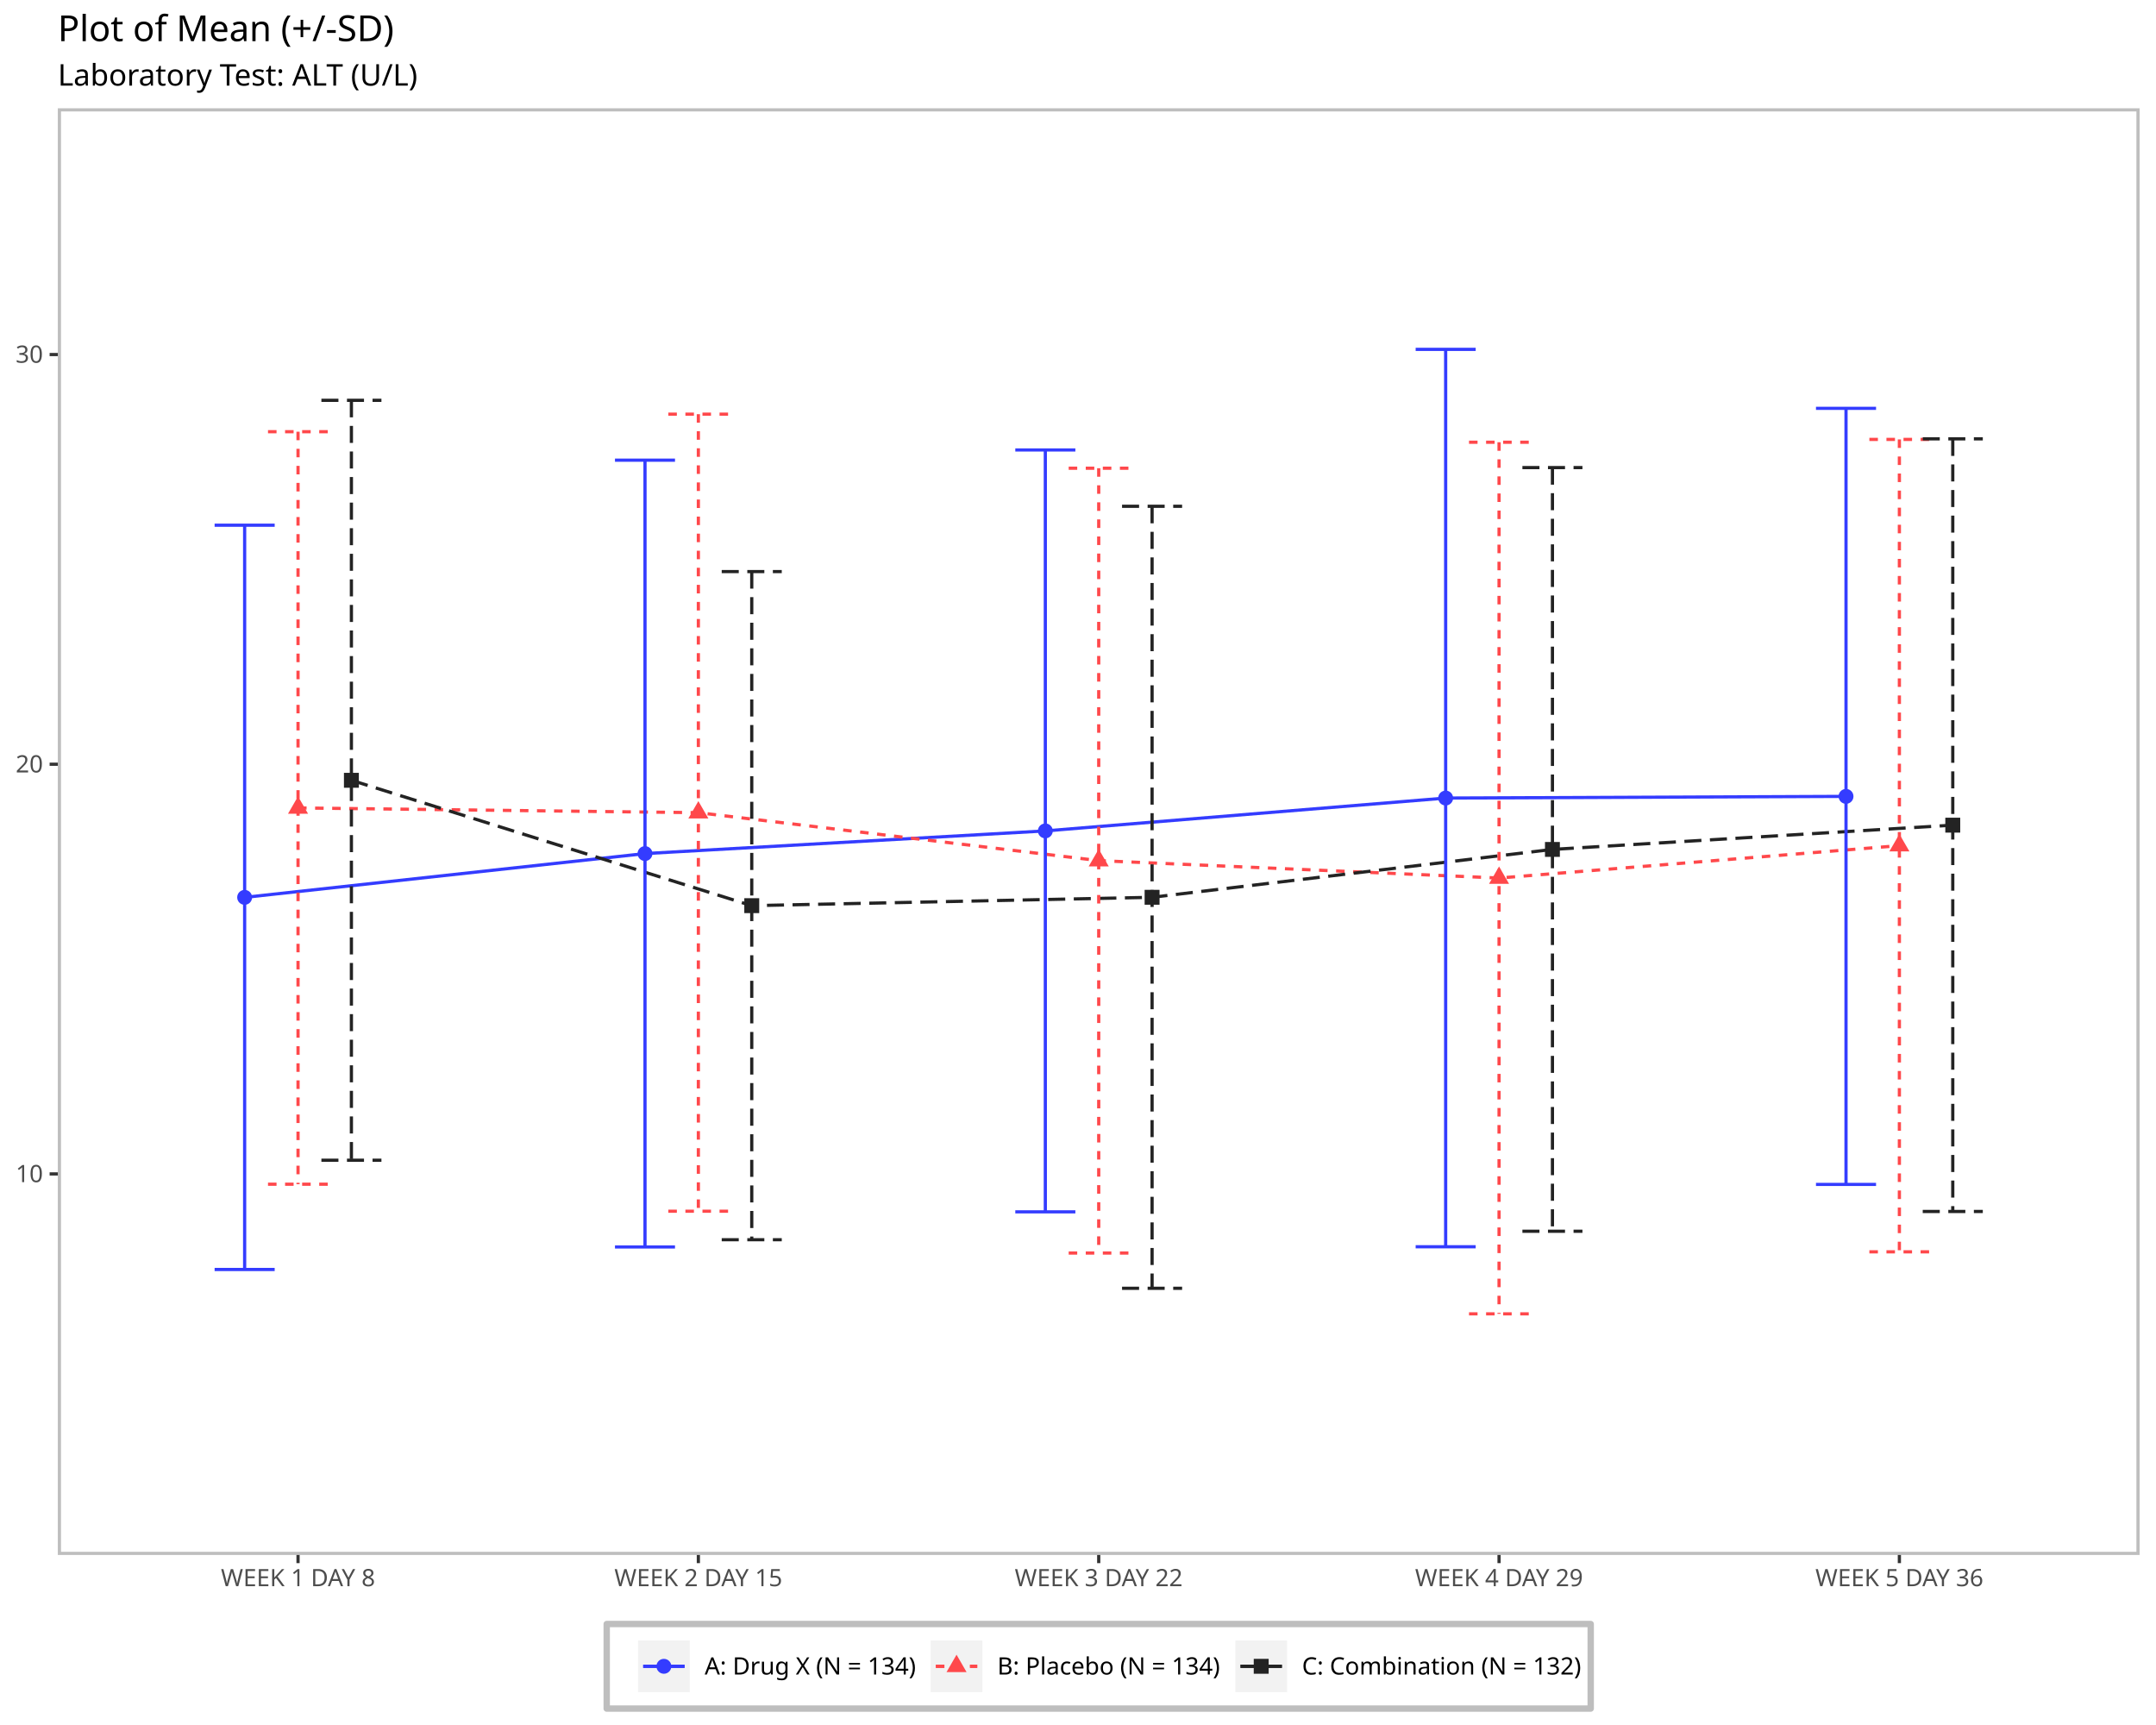
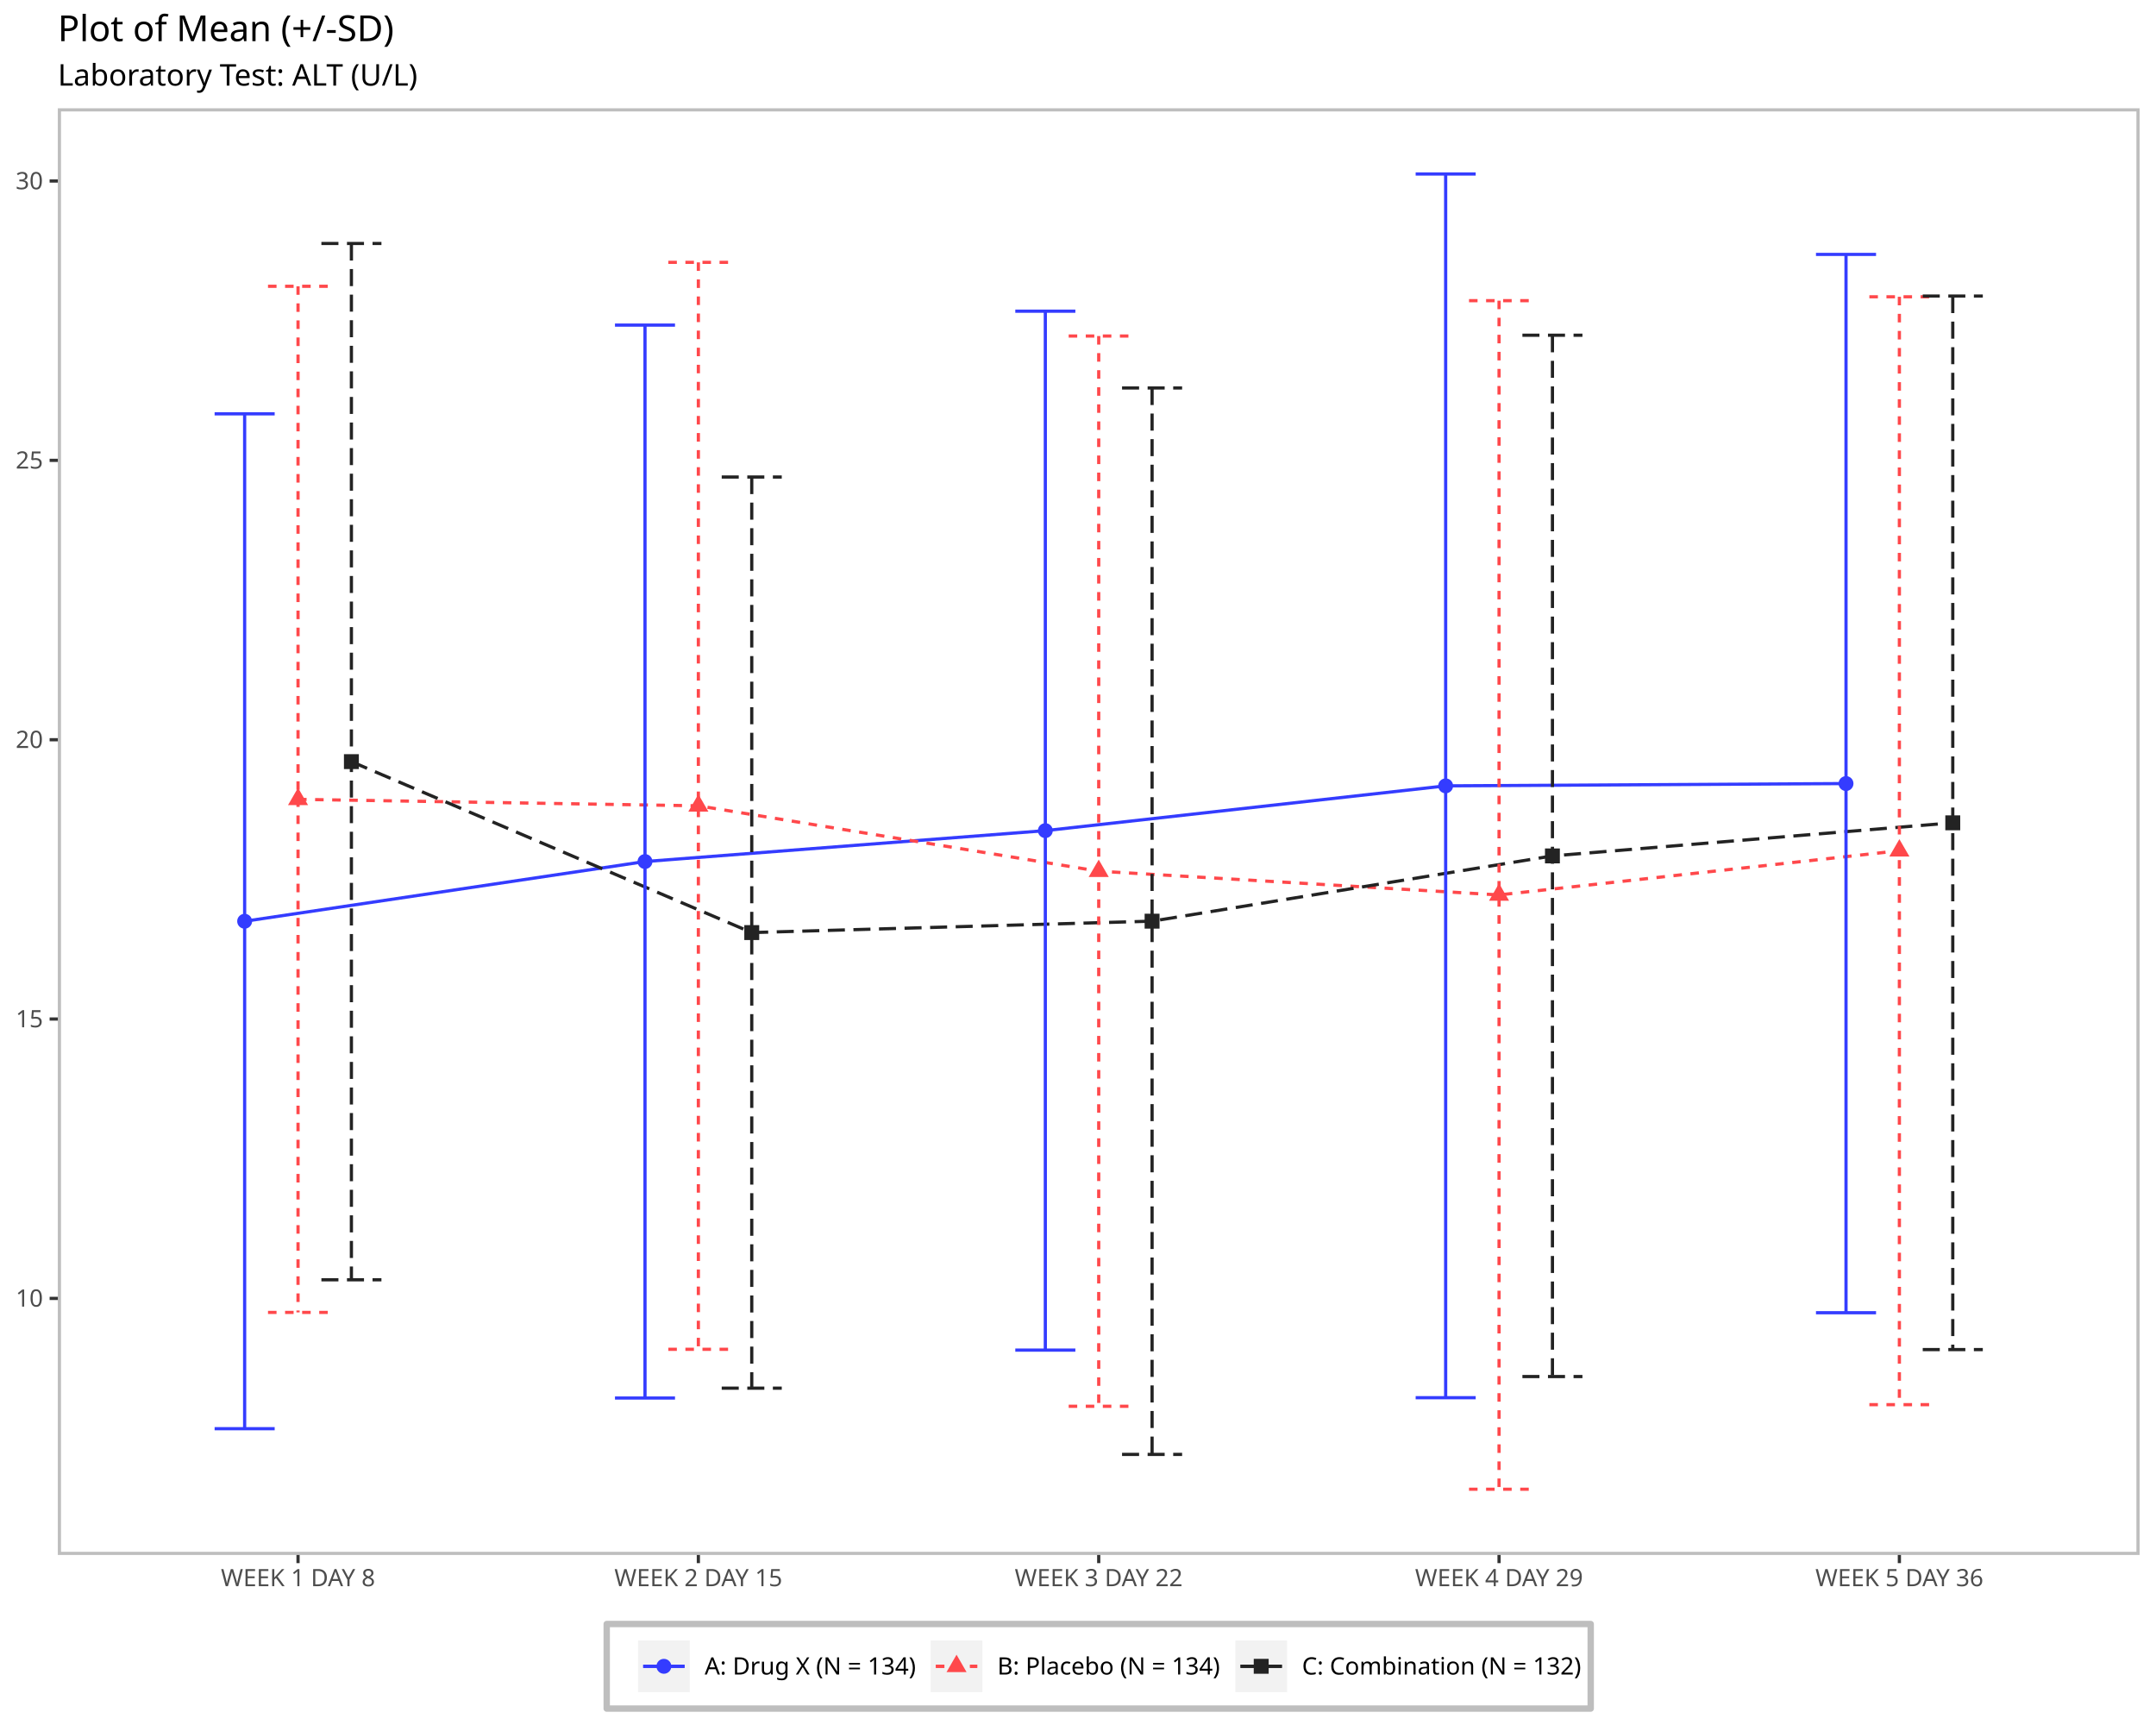
<svg xmlns="http://www.w3.org/2000/svg" class="svglite" data-engine-version="2.0" width="720.00pt" height="576.00pt" viewBox="0 0 720.00 576.00">
  <defs>
    <style type="text/css">
    .svglite line, .svglite polyline, .svglite polygon, .svglite path, .svglite rect, .svglite circle {
      fill: none;
      stroke: #000000;
      stroke-linecap: round;
      stroke-linejoin: round;
      stroke-miterlimit: 10.00;
    }
  </style>
  </defs>
  <rect width="100%" height="100%" style="stroke: none; fill: #FFFFFF;" />
  <defs>
    <clipPath id="cpMC4wMHw3MjAuMDB8MC4wMHw1NzYuMDA=">
      <rect x="0.00" y="0.00" width="720.00" height="576.00" />
    </clipPath>
  </defs>
  <g clip-path="url(#cpMC4wMHw3MjAuMDB8MC4wMHw1NzYuMDA=)">
    <rect x="0.00" y="0.00" width="720.00" height="576.00" style="stroke-width: 1.07; stroke: #FFFFFF; fill: #FFFFFF;" />
  </g>
  <defs>
    <clipPath id="cpMTkuMzF8NzE0LjUyfDM2LjE1fDUxOS4yMg==">
      <rect x="19.31" y="36.15" width="695.21" height="483.08" />
    </clipPath>
  </defs>
  <g clip-path="url(#cpMTkuMzF8NzE0LjUyfDM2LjE1fDUxOS4yMg==)">
-     <circle cx="81.70" cy="299.64" r="2.49" style="stroke-width: 0.71; stroke: none; fill: #343CFF;" />
-     <circle cx="215.40" cy="285.02" r="2.49" style="stroke-width: 0.71; stroke: none; fill: #343CFF;" />
-     <circle cx="349.09" cy="277.45" r="2.49" style="stroke-width: 0.71; stroke: none; fill: #343CFF;" />
-     <circle cx="482.78" cy="266.48" r="2.49" style="stroke-width: 0.71; stroke: none; fill: #343CFF;" />
-     <circle cx="616.48" cy="265.92" r="2.49" style="stroke-width: 0.71; stroke: none; fill: #343CFF;" />
-     <polygon points="99.53,265.91 102.88,271.72 96.18,271.72 " style="stroke-width: 0.71; stroke: none; fill: #FF484B;" />
-     <polygon points="233.22,267.50 236.57,273.30 229.87,273.30 " style="stroke-width: 0.71; stroke: none; fill: #FF484B;" />
-     <polygon points="366.92,283.50 370.27,289.31 363.56,289.31 " style="stroke-width: 0.71; stroke: none; fill: #FF484B;" />
-     <polygon points="500.61,289.32 503.96,295.13 497.26,295.13 " style="stroke-width: 0.71; stroke: none; fill: #FF484B;" />
-     <polygon points="634.30,278.50 637.66,284.30 630.95,284.30 " style="stroke-width: 0.71; stroke: none; fill: #FF484B;" />
-     <polygon points="114.86,263.04 119.84,263.04 119.84,258.06 114.86,258.06 " style="stroke-width: 0.71; stroke: none; fill: #232323;" />
-     <polygon points="248.56,304.90 253.54,304.90 253.54,299.92 248.56,299.92 " style="stroke-width: 0.71; stroke: none; fill: #232323;" />
-     <polygon points="382.25,302.10 387.23,302.10 387.23,297.13 382.25,297.13 " style="stroke-width: 0.71; stroke: none; fill: #232323;" />
-     <polygon points="515.95,286.12 520.92,286.12 520.92,281.15 515.95,281.15 " style="stroke-width: 0.71; stroke: none; fill: #232323;" />
-     <polygon points="649.64,278.02 654.62,278.02 654.62,273.04 649.64,273.04 " style="stroke-width: 0.71; stroke: none; fill: #232323;" />
-     <polyline points="81.70,299.64 215.40,285.02 349.09,277.45 482.78,266.48 616.48,265.92 " style="stroke-width: 1.07; stroke: #343CFF; stroke-linecap: butt;" />
-     <polyline points="99.53,269.78 233.22,271.36 366.92,287.37 500.61,293.19 634.30,282.37 " style="stroke-width: 1.07; stroke: #FF484B; stroke-dasharray: 2.85,2.85; stroke-linecap: butt;" />
-     <polyline points="117.35,260.55 251.05,302.41 384.74,299.62 518.44,283.63 652.13,275.53 " style="stroke-width: 1.07; stroke: #232323; stroke-dasharray: 5.69,2.85; stroke-linecap: butt;" />
-     <polyline points="71.67,175.38 91.73,175.38 " style="stroke-width: 1.07; stroke: #343CFF; stroke-linecap: butt;" />
-     <polyline points="81.70,175.38 81.70,423.90 " style="stroke-width: 1.07; stroke: #343CFF; stroke-linecap: butt;" />
-     <polyline points="71.67,423.90 91.73,423.90 " style="stroke-width: 1.07; stroke: #343CFF; stroke-linecap: butt;" />
-     <polyline points="205.37,153.65 225.42,153.65 " style="stroke-width: 1.07; stroke: #343CFF; stroke-linecap: butt;" />
-     <polyline points="215.40,153.65 215.40,416.38 " style="stroke-width: 1.07; stroke: #343CFF; stroke-linecap: butt;" />
-     <polyline points="205.37,416.38 225.42,416.38 " style="stroke-width: 1.07; stroke: #343CFF; stroke-linecap: butt;" />
-     <polyline points="339.06,150.25 359.12,150.25 " style="stroke-width: 1.07; stroke: #343CFF; stroke-linecap: butt;" />
-     <polyline points="349.09,150.25 349.09,404.65 " style="stroke-width: 1.07; stroke: #343CFF; stroke-linecap: butt;" />
-     <polyline points="339.06,404.65 359.12,404.65 " style="stroke-width: 1.07; stroke: #343CFF; stroke-linecap: butt;" />
-     <polyline points="472.76,116.66 492.81,116.66 " style="stroke-width: 1.07; stroke: #343CFF; stroke-linecap: butt;" />
-     <polyline points="482.78,116.66 482.78,416.31 " style="stroke-width: 1.07; stroke: #343CFF; stroke-linecap: butt;" />
-     <polyline points="472.76,416.31 492.81,416.31 " style="stroke-width: 1.07; stroke: #343CFF; stroke-linecap: butt;" />
-     <polyline points="606.45,136.35 626.51,136.35 " style="stroke-width: 1.07; stroke: #343CFF; stroke-linecap: butt;" />
-     <polyline points="616.48,136.35 616.48,395.49 " style="stroke-width: 1.07; stroke: #343CFF; stroke-linecap: butt;" />
-     <polyline points="606.45,395.49 626.51,395.49 " style="stroke-width: 1.07; stroke: #343CFF; stroke-linecap: butt;" />
-     <polyline points="89.50,144.15 109.55,144.15 " style="stroke-width: 1.07; stroke: #FF484B; stroke-dasharray: 2.85,2.85; stroke-linecap: butt;" />
-     <polyline points="99.53,144.15 99.53,395.42 " style="stroke-width: 1.07; stroke: #FF484B; stroke-dasharray: 2.85,2.85; stroke-linecap: butt;" />
-     <polyline points="89.50,395.42 109.55,395.42 " style="stroke-width: 1.07; stroke: #FF484B; stroke-dasharray: 2.85,2.85; stroke-linecap: butt;" />
-     <polyline points="223.19,138.29 243.25,138.29 " style="stroke-width: 1.07; stroke: #FF484B; stroke-dasharray: 2.85,2.85; stroke-linecap: butt;" />
-     <polyline points="233.22,138.29 233.22,404.44 " style="stroke-width: 1.07; stroke: #FF484B; stroke-dasharray: 2.85,2.85; stroke-linecap: butt;" />
-     <polyline points="223.19,404.44 243.25,404.44 " style="stroke-width: 1.07; stroke: #FF484B; stroke-dasharray: 2.85,2.85; stroke-linecap: butt;" />
-     <polyline points="356.89,156.34 376.94,156.34 " style="stroke-width: 1.07; stroke: #FF484B; stroke-dasharray: 2.85,2.85; stroke-linecap: butt;" />
-     <polyline points="366.92,156.34 366.92,418.41 " style="stroke-width: 1.07; stroke: #FF484B; stroke-dasharray: 2.85,2.85; stroke-linecap: butt;" />
-     <polyline points="356.89,418.41 376.94,418.41 " style="stroke-width: 1.07; stroke: #FF484B; stroke-dasharray: 2.85,2.85; stroke-linecap: butt;" />
-     <polyline points="490.58,147.67 510.64,147.67 " style="stroke-width: 1.07; stroke: #FF484B; stroke-dasharray: 2.85,2.85; stroke-linecap: butt;" />
-     <polyline points="500.61,147.67 500.61,438.71 " style="stroke-width: 1.07; stroke: #FF484B; stroke-dasharray: 2.85,2.85; stroke-linecap: butt;" />
-     <polyline points="490.58,438.71 510.64,438.71 " style="stroke-width: 1.07; stroke: #FF484B; stroke-dasharray: 2.85,2.85; stroke-linecap: butt;" />
-     <polyline points="624.28,146.72 644.33,146.72 " style="stroke-width: 1.07; stroke: #FF484B; stroke-dasharray: 2.85,2.85; stroke-linecap: butt;" />
-     <polyline points="634.30,146.72 634.30,418.01 " style="stroke-width: 1.07; stroke: #FF484B; stroke-dasharray: 2.85,2.85; stroke-linecap: butt;" />
-     <polyline points="624.28,418.01 644.33,418.01 " style="stroke-width: 1.07; stroke: #FF484B; stroke-dasharray: 2.85,2.85; stroke-linecap: butt;" />
-     <polyline points="107.33,133.67 127.38,133.67 " style="stroke-width: 1.07; stroke: #232323; stroke-dasharray: 5.69,2.85; stroke-linecap: butt;" />
-     <polyline points="117.35,133.67 117.35,387.42 " style="stroke-width: 1.07; stroke: #232323; stroke-dasharray: 5.69,2.85; stroke-linecap: butt;" />
-     <polyline points="107.33,387.42 127.38,387.42 " style="stroke-width: 1.07; stroke: #232323; stroke-dasharray: 5.69,2.85; stroke-linecap: butt;" />
-     <polyline points="241.02,190.86 261.07,190.86 " style="stroke-width: 1.07; stroke: #232323; stroke-dasharray: 5.69,2.85; stroke-linecap: butt;" />
-     <polyline points="251.05,190.86 251.05,413.96 " style="stroke-width: 1.07; stroke: #232323; stroke-dasharray: 5.69,2.85; stroke-linecap: butt;" />
-     <polyline points="241.02,413.96 261.07,413.96 " style="stroke-width: 1.07; stroke: #232323; stroke-dasharray: 5.69,2.85; stroke-linecap: butt;" />
-     <polyline points="374.71,169.05 394.77,169.05 " style="stroke-width: 1.07; stroke: #232323; stroke-dasharray: 5.69,2.85; stroke-linecap: butt;" />
-     <polyline points="384.74,169.05 384.74,430.18 " style="stroke-width: 1.07; stroke: #232323; stroke-dasharray: 5.69,2.85; stroke-linecap: butt;" />
-     <polyline points="374.71,430.18 394.77,430.18 " style="stroke-width: 1.07; stroke: #232323; stroke-dasharray: 5.69,2.85; stroke-linecap: butt;" />
-     <polyline points="508.41,156.14 528.46,156.14 " style="stroke-width: 1.07; stroke: #232323; stroke-dasharray: 5.69,2.85; stroke-linecap: butt;" />
-     <polyline points="518.44,156.14 518.44,411.13 " style="stroke-width: 1.07; stroke: #232323; stroke-dasharray: 5.69,2.85; stroke-linecap: butt;" />
-     <polyline points="508.41,411.13 528.46,411.13 " style="stroke-width: 1.07; stroke: #232323; stroke-dasharray: 5.69,2.85; stroke-linecap: butt;" />
-     <polyline points="642.10,146.54 662.16,146.54 " style="stroke-width: 1.07; stroke: #232323; stroke-dasharray: 5.69,2.85; stroke-linecap: butt;" />
-     <polyline points="652.13,146.54 652.13,404.53 " style="stroke-width: 1.07; stroke: #232323; stroke-dasharray: 5.69,2.85; stroke-linecap: butt;" />
-     <polyline points="642.10,404.53 662.16,404.53 " style="stroke-width: 1.07; stroke: #232323; stroke-dasharray: 5.69,2.85; stroke-linecap: butt;" />
+     <circle cx="81.70" cy="307.62" r="2.49" style="stroke-width: 0.71; stroke: none; fill: #343CFF;" />
+     <circle cx="215.40" cy="287.68" r="2.49" style="stroke-width: 0.71; stroke: none; fill: #343CFF;" />
+     <circle cx="349.09" cy="277.36" r="2.49" style="stroke-width: 0.71; stroke: none; fill: #343CFF;" />
+     <circle cx="482.78" cy="262.41" r="2.49" style="stroke-width: 0.71; stroke: none; fill: #343CFF;" />
+     <circle cx="616.48" cy="261.64" r="2.49" style="stroke-width: 0.71; stroke: none; fill: #343CFF;" />
+     <polygon points="99.53,263.04 102.88,268.84 96.18,268.84 " style="stroke-width: 0.71; stroke: none; fill: #FF484B;" />
+     <polygon points="233.22,265.20 236.57,271.00 229.87,271.00 " style="stroke-width: 0.71; stroke: none; fill: #FF484B;" />
+     <polygon points="366.92,287.03 370.27,292.83 363.56,292.83 " style="stroke-width: 0.71; stroke: none; fill: #FF484B;" />
+     <polygon points="500.61,294.96 503.96,300.76 497.26,300.76 " style="stroke-width: 0.71; stroke: none; fill: #FF484B;" />
+     <polygon points="634.30,280.20 637.66,286.00 630.95,286.00 " style="stroke-width: 0.71; stroke: none; fill: #FF484B;" />
+     <polygon points="114.86,256.80 119.84,256.80 119.84,251.83 114.86,251.83 " style="stroke-width: 0.71; stroke: none; fill: #232323;" />
+     <polygon points="248.56,313.89 253.54,313.89 253.54,308.91 248.56,308.91 " style="stroke-width: 0.71; stroke: none; fill: #232323;" />
+     <polygon points="382.25,310.08 387.23,310.08 387.23,305.10 382.25,305.10 " style="stroke-width: 0.71; stroke: none; fill: #232323;" />
+     <polygon points="515.95,288.29 520.92,288.29 520.92,283.31 515.95,283.31 " style="stroke-width: 0.71; stroke: none; fill: #232323;" />
+     <polygon points="649.64,277.24 654.62,277.24 654.62,272.26 649.64,272.26 " style="stroke-width: 0.71; stroke: none; fill: #232323;" />
+     <polyline points="81.70,307.62 215.40,287.68 349.09,277.36 482.78,262.41 616.48,261.64 " style="stroke-width: 1.07; stroke: #343CFF; stroke-linecap: butt;" />
+     <polyline points="99.53,266.91 233.22,269.07 366.92,290.90 500.61,298.83 634.30,284.07 " style="stroke-width: 1.07; stroke: #FF484B; stroke-dasharray: 2.85,2.85; stroke-linecap: butt;" />
+     <polyline points="117.35,254.32 251.05,311.40 384.74,307.59 518.44,285.80 652.13,274.75 " style="stroke-width: 1.07; stroke: #232323; stroke-dasharray: 5.69,2.85; stroke-linecap: butt;" />
+     <polyline points="71.67,138.18 91.73,138.18 " style="stroke-width: 1.07; stroke: #343CFF; stroke-linecap: butt;" />
+     <polyline points="81.70,138.18 81.70,477.06 " style="stroke-width: 1.07; stroke: #343CFF; stroke-linecap: butt;" />
+     <polyline points="71.67,477.06 91.73,477.06 " style="stroke-width: 1.07; stroke: #343CFF; stroke-linecap: butt;" />
+     <polyline points="205.37,108.55 225.42,108.55 " style="stroke-width: 1.07; stroke: #343CFF; stroke-linecap: butt;" />
+     <polyline points="215.40,108.55 215.40,466.82 " style="stroke-width: 1.07; stroke: #343CFF; stroke-linecap: butt;" />
+     <polyline points="205.37,466.82 225.42,466.82 " style="stroke-width: 1.07; stroke: #343CFF; stroke-linecap: butt;" />
+     <polyline points="339.06,103.91 359.12,103.91 " style="stroke-width: 1.07; stroke: #343CFF; stroke-linecap: butt;" />
+     <polyline points="349.09,103.91 349.09,450.82 " style="stroke-width: 1.07; stroke: #343CFF; stroke-linecap: butt;" />
+     <polyline points="339.06,450.82 359.12,450.82 " style="stroke-width: 1.07; stroke: #343CFF; stroke-linecap: butt;" />
+     <polyline points="472.76,58.10 492.81,58.10 " style="stroke-width: 1.07; stroke: #343CFF; stroke-linecap: butt;" />
+     <polyline points="482.78,58.10 482.78,466.72 " style="stroke-width: 1.07; stroke: #343CFF; stroke-linecap: butt;" />
+     <polyline points="472.76,466.72 492.81,466.72 " style="stroke-width: 1.07; stroke: #343CFF; stroke-linecap: butt;" />
+     <polyline points="606.45,84.95 626.51,84.95 " style="stroke-width: 1.07; stroke: #343CFF; stroke-linecap: butt;" />
+     <polyline points="616.48,84.95 616.48,438.33 " style="stroke-width: 1.07; stroke: #343CFF; stroke-linecap: butt;" />
+     <polyline points="606.45,438.33 626.51,438.33 " style="stroke-width: 1.07; stroke: #343CFF; stroke-linecap: butt;" />
+     <polyline points="89.50,95.59 109.55,95.59 " style="stroke-width: 1.07; stroke: #FF484B; stroke-dasharray: 2.85,2.85; stroke-linecap: butt;" />
+     <polyline points="99.53,95.59 99.53,438.23 " style="stroke-width: 1.07; stroke: #FF484B; stroke-dasharray: 2.85,2.85; stroke-linecap: butt;" />
+     <polyline points="89.50,438.23 109.55,438.23 " style="stroke-width: 1.07; stroke: #FF484B; stroke-dasharray: 2.85,2.85; stroke-linecap: butt;" />
+     <polyline points="223.19,87.60 243.25,87.60 " style="stroke-width: 1.07; stroke: #FF484B; stroke-dasharray: 2.85,2.85; stroke-linecap: butt;" />
+     <polyline points="233.22,87.60 233.22,450.54 " style="stroke-width: 1.07; stroke: #FF484B; stroke-dasharray: 2.85,2.85; stroke-linecap: butt;" />
+     <polyline points="223.19,450.54 243.25,450.54 " style="stroke-width: 1.07; stroke: #FF484B; stroke-dasharray: 2.85,2.85; stroke-linecap: butt;" />
+     <polyline points="356.89,112.21 376.94,112.21 " style="stroke-width: 1.07; stroke: #FF484B; stroke-dasharray: 2.85,2.85; stroke-linecap: butt;" />
+     <polyline points="366.92,112.21 366.92,469.58 " style="stroke-width: 1.07; stroke: #FF484B; stroke-dasharray: 2.85,2.85; stroke-linecap: butt;" />
+     <polyline points="356.89,469.58 376.94,469.58 " style="stroke-width: 1.07; stroke: #FF484B; stroke-dasharray: 2.85,2.85; stroke-linecap: butt;" />
+     <polyline points="490.58,100.39 510.64,100.39 " style="stroke-width: 1.07; stroke: #FF484B; stroke-dasharray: 2.85,2.85; stroke-linecap: butt;" />
+     <polyline points="500.61,100.39 500.61,497.27 " style="stroke-width: 1.07; stroke: #FF484B; stroke-dasharray: 2.85,2.85; stroke-linecap: butt;" />
+     <polyline points="490.58,497.27 510.64,497.27 " style="stroke-width: 1.07; stroke: #FF484B; stroke-dasharray: 2.85,2.85; stroke-linecap: butt;" />
+     <polyline points="624.28,99.10 644.33,99.10 " style="stroke-width: 1.07; stroke: #FF484B; stroke-dasharray: 2.85,2.85; stroke-linecap: butt;" />
+     <polyline points="634.30,99.10 634.30,469.04 " style="stroke-width: 1.07; stroke: #FF484B; stroke-dasharray: 2.85,2.85; stroke-linecap: butt;" />
+     <polyline points="624.28,469.04 644.33,469.04 " style="stroke-width: 1.07; stroke: #FF484B; stroke-dasharray: 2.85,2.85; stroke-linecap: butt;" />
+     <polyline points="107.33,81.30 127.38,81.30 " style="stroke-width: 1.07; stroke: #232323; stroke-dasharray: 5.69,2.85; stroke-linecap: butt;" />
+     <polyline points="117.35,81.30 117.35,427.33 " style="stroke-width: 1.07; stroke: #232323; stroke-dasharray: 5.69,2.85; stroke-linecap: butt;" />
+     <polyline points="107.33,427.33 127.38,427.33 " style="stroke-width: 1.07; stroke: #232323; stroke-dasharray: 5.69,2.85; stroke-linecap: butt;" />
+     <polyline points="241.02,159.29 261.07,159.29 " style="stroke-width: 1.07; stroke: #232323; stroke-dasharray: 5.69,2.85; stroke-linecap: butt;" />
+     <polyline points="251.05,159.29 251.05,463.52 " style="stroke-width: 1.07; stroke: #232323; stroke-dasharray: 5.69,2.85; stroke-linecap: butt;" />
+     <polyline points="241.02,463.52 261.07,463.52 " style="stroke-width: 1.07; stroke: #232323; stroke-dasharray: 5.69,2.85; stroke-linecap: butt;" />
+     <polyline points="374.71,129.55 394.77,129.55 " style="stroke-width: 1.07; stroke: #232323; stroke-dasharray: 5.69,2.85; stroke-linecap: butt;" />
+     <polyline points="384.74,129.55 384.74,485.64 " style="stroke-width: 1.07; stroke: #232323; stroke-dasharray: 5.69,2.85; stroke-linecap: butt;" />
+     <polyline points="374.71,485.64 394.77,485.64 " style="stroke-width: 1.07; stroke: #232323; stroke-dasharray: 5.69,2.85; stroke-linecap: butt;" />
+     <polyline points="508.41,111.94 528.46,111.94 " style="stroke-width: 1.07; stroke: #232323; stroke-dasharray: 5.69,2.85; stroke-linecap: butt;" />
+     <polyline points="518.44,111.94 518.44,459.65 " style="stroke-width: 1.07; stroke: #232323; stroke-dasharray: 5.69,2.85; stroke-linecap: butt;" />
+     <polyline points="508.41,459.65 528.46,459.65 " style="stroke-width: 1.07; stroke: #232323; stroke-dasharray: 5.69,2.85; stroke-linecap: butt;" />
+     <polyline points="642.10,98.85 662.16,98.85 " style="stroke-width: 1.07; stroke: #232323; stroke-dasharray: 5.69,2.85; stroke-linecap: butt;" />
+     <polyline points="652.13,98.85 652.13,450.65 " style="stroke-width: 1.07; stroke: #232323; stroke-dasharray: 5.69,2.85; stroke-linecap: butt;" />
+     <polyline points="642.10,450.65 662.16,450.65 " style="stroke-width: 1.07; stroke: #232323; stroke-dasharray: 5.69,2.85; stroke-linecap: butt;" />
    <rect x="19.31" y="36.15" width="695.21" height="483.08" style="stroke-width: 2.13; stroke: #BEBEBE;" />
  </g>
  <g clip-path="url(#cpMC4wMHw3MjAuMDB8MC4wMHw1NzYuMDA=)">
-     <text x="14.38" y="394.74" text-anchor="end" style="font-size: 8.00px; fill: #4D4D4D; font-family: sans;" textLength="8.90px" lengthAdjust="spacingAndGlyphs">10</text>
-     <text x="14.38" y="257.93" text-anchor="end" style="font-size: 8.00px; fill: #4D4D4D; font-family: sans;" textLength="8.90px" lengthAdjust="spacingAndGlyphs">20</text>
-     <text x="14.38" y="121.13" text-anchor="end" style="font-size: 8.00px; fill: #4D4D4D; font-family: sans;" textLength="8.90px" lengthAdjust="spacingAndGlyphs">30</text>
-     <polyline points="16.57,391.99 19.31,391.99 " style="stroke-width: 1.07; stroke: #333333; stroke-linecap: butt;" />
-     <polyline points="16.57,255.18 19.31,255.18 " style="stroke-width: 1.07; stroke: #333333; stroke-linecap: butt;" />
-     <polyline points="16.57,118.38 19.31,118.38 " style="stroke-width: 1.07; stroke: #333333; stroke-linecap: butt;" />
+     <text x="14.38" y="436.30" text-anchor="end" style="font-size: 8.00px; fill: #4D4D4D; font-family: sans;" textLength="8.90px" lengthAdjust="spacingAndGlyphs">10</text>
+     <text x="14.38" y="343.03" text-anchor="end" style="font-size: 8.00px; fill: #4D4D4D; font-family: sans;" textLength="8.90px" lengthAdjust="spacingAndGlyphs">15</text>
+     <text x="14.38" y="249.75" text-anchor="end" style="font-size: 8.00px; fill: #4D4D4D; font-family: sans;" textLength="8.90px" lengthAdjust="spacingAndGlyphs">20</text>
+     <text x="14.38" y="156.47" text-anchor="end" style="font-size: 8.00px; fill: #4D4D4D; font-family: sans;" textLength="8.90px" lengthAdjust="spacingAndGlyphs">25</text>
+     <text x="14.38" y="63.20" text-anchor="end" style="font-size: 8.00px; fill: #4D4D4D; font-family: sans;" textLength="8.90px" lengthAdjust="spacingAndGlyphs">30</text>
+     <polyline points="16.57,433.55 19.31,433.55 " style="stroke-width: 1.07; stroke: #333333; stroke-linecap: butt;" />
+     <polyline points="16.57,340.27 19.31,340.27 " style="stroke-width: 1.07; stroke: #333333; stroke-linecap: butt;" />
+     <polyline points="16.57,247.00 19.31,247.00 " style="stroke-width: 1.07; stroke: #333333; stroke-linecap: butt;" />
+     <polyline points="16.57,153.72 19.31,153.72 " style="stroke-width: 1.07; stroke: #333333; stroke-linecap: butt;" />
+     <polyline points="16.57,60.44 19.31,60.44 " style="stroke-width: 1.07; stroke: #333333; stroke-linecap: butt;" />
    <polyline points="99.53,521.96 99.53,519.22 " style="stroke-width: 1.07; stroke: #333333; stroke-linecap: butt;" />
    <polyline points="233.22,521.96 233.22,519.22 " style="stroke-width: 1.07; stroke: #333333; stroke-linecap: butt;" />
    <polyline points="366.92,521.96 366.92,519.22 " style="stroke-width: 1.07; stroke: #333333; stroke-linecap: butt;" />
    <polyline points="500.61,521.96 500.61,519.22 " style="stroke-width: 1.07; stroke: #333333; stroke-linecap: butt;" />
    <polyline points="634.30,521.96 634.30,519.22 " style="stroke-width: 1.07; stroke: #333333; stroke-linecap: butt;" />
    <text x="99.53" y="529.66" text-anchor="middle" style="font-size: 8.00px; fill: #4D4D4D; font-family: sans;" textLength="55.58px" lengthAdjust="spacingAndGlyphs">WEEK 1 DAY 8</text>
    <text x="233.22" y="529.66" text-anchor="middle" style="font-size: 8.00px; fill: #4D4D4D; font-family: sans;" textLength="60.03px" lengthAdjust="spacingAndGlyphs">WEEK 2 DAY 15</text>
    <text x="366.92" y="529.66" text-anchor="middle" style="font-size: 8.00px; fill: #4D4D4D; font-family: sans;" textLength="60.03px" lengthAdjust="spacingAndGlyphs">WEEK 3 DAY 22</text>
    <text x="500.61" y="529.66" text-anchor="middle" style="font-size: 8.00px; fill: #4D4D4D; font-family: sans;" textLength="60.03px" lengthAdjust="spacingAndGlyphs">WEEK 4 DAY 29</text>
    <text x="634.30" y="529.66" text-anchor="middle" style="font-size: 8.00px; fill: #4D4D4D; font-family: sans;" textLength="60.03px" lengthAdjust="spacingAndGlyphs">WEEK 5 DAY 36</text>
    <rect x="202.61" y="542.28" width="328.61" height="28.24" style="stroke-width: 2.13; stroke: #BEBEBE;" />
    <rect x="213.07" y="547.76" width="17.28" height="17.28" style="stroke-width: 1.07; stroke: none; fill: #F2F2F2;" />
    <circle cx="221.71" cy="556.40" r="2.49" style="stroke-width: 0.71; stroke: none; fill: #343CFF;" />
    <line x1="214.80" y1="556.40" x2="228.62" y2="556.40" style="stroke-width: 1.07; stroke: #343CFF; stroke-linecap: butt;" />
    <line x1="214.80" y1="556.40" x2="228.62" y2="556.40" style="stroke-width: 1.07; stroke: #343CFF; stroke-linecap: butt;" />
    <rect x="310.80" y="547.76" width="17.28" height="17.28" style="stroke-width: 1.07; stroke: none; fill: #F2F2F2;" />
    <polygon points="319.44,552.53 322.79,558.34 316.09,558.34 " style="stroke-width: 0.71; stroke: none; fill: #FF484B;" />
    <line x1="312.53" y1="556.40" x2="326.35" y2="556.40" style="stroke-width: 1.07; stroke: #FF484B; stroke-dasharray: 2.85,2.85; stroke-linecap: butt;" />
    <line x1="312.53" y1="556.40" x2="326.35" y2="556.40" style="stroke-width: 1.07; stroke: #FF484B; stroke-dasharray: 2.85,2.85; stroke-linecap: butt;" />
    <rect x="412.54" y="547.76" width="17.28" height="17.28" style="stroke-width: 1.07; stroke: none; fill: #F2F2F2;" />
    <polygon points="418.69,558.89 423.67,558.89 423.67,553.91 418.69,553.91 " style="stroke-width: 0.71; stroke: none; fill: #232323;" />
    <line x1="414.27" y1="556.40" x2="428.09" y2="556.40" style="stroke-width: 1.07; stroke: #232323; stroke-dasharray: 5.69,2.85; stroke-linecap: butt;" />
    <line x1="414.27" y1="556.40" x2="428.09" y2="556.40" style="stroke-width: 1.07; stroke: #232323; stroke-dasharray: 5.69,2.85; stroke-linecap: butt;" />
    <text x="235.33" y="559.15" style="font-size: 8.00px; font-family: sans;" textLength="70.48px" lengthAdjust="spacingAndGlyphs">A: Drug X (N = 134)</text>
    <text x="333.06" y="559.15" style="font-size: 8.00px; font-family: sans;" textLength="74.50px" lengthAdjust="spacingAndGlyphs">B: Placebo (N = 134)</text>
    <text x="434.80" y="559.15" style="font-size: 8.00px; font-family: sans;" textLength="90.94px" lengthAdjust="spacingAndGlyphs">C: Combination (N = 132)</text>
    <text x="19.31" y="28.59" style="font-size: 10.00px; font-family: sans;" textLength="118.94px" lengthAdjust="spacingAndGlyphs">Laboratory Test: ALT (U/L)</text>
    <text x="19.31" y="13.74" style="font-size: 12.00px; font-family: sans;" textLength="109.72px" lengthAdjust="spacingAndGlyphs">Plot of Mean (+/-SD)</text>
  </g>
</svg>
